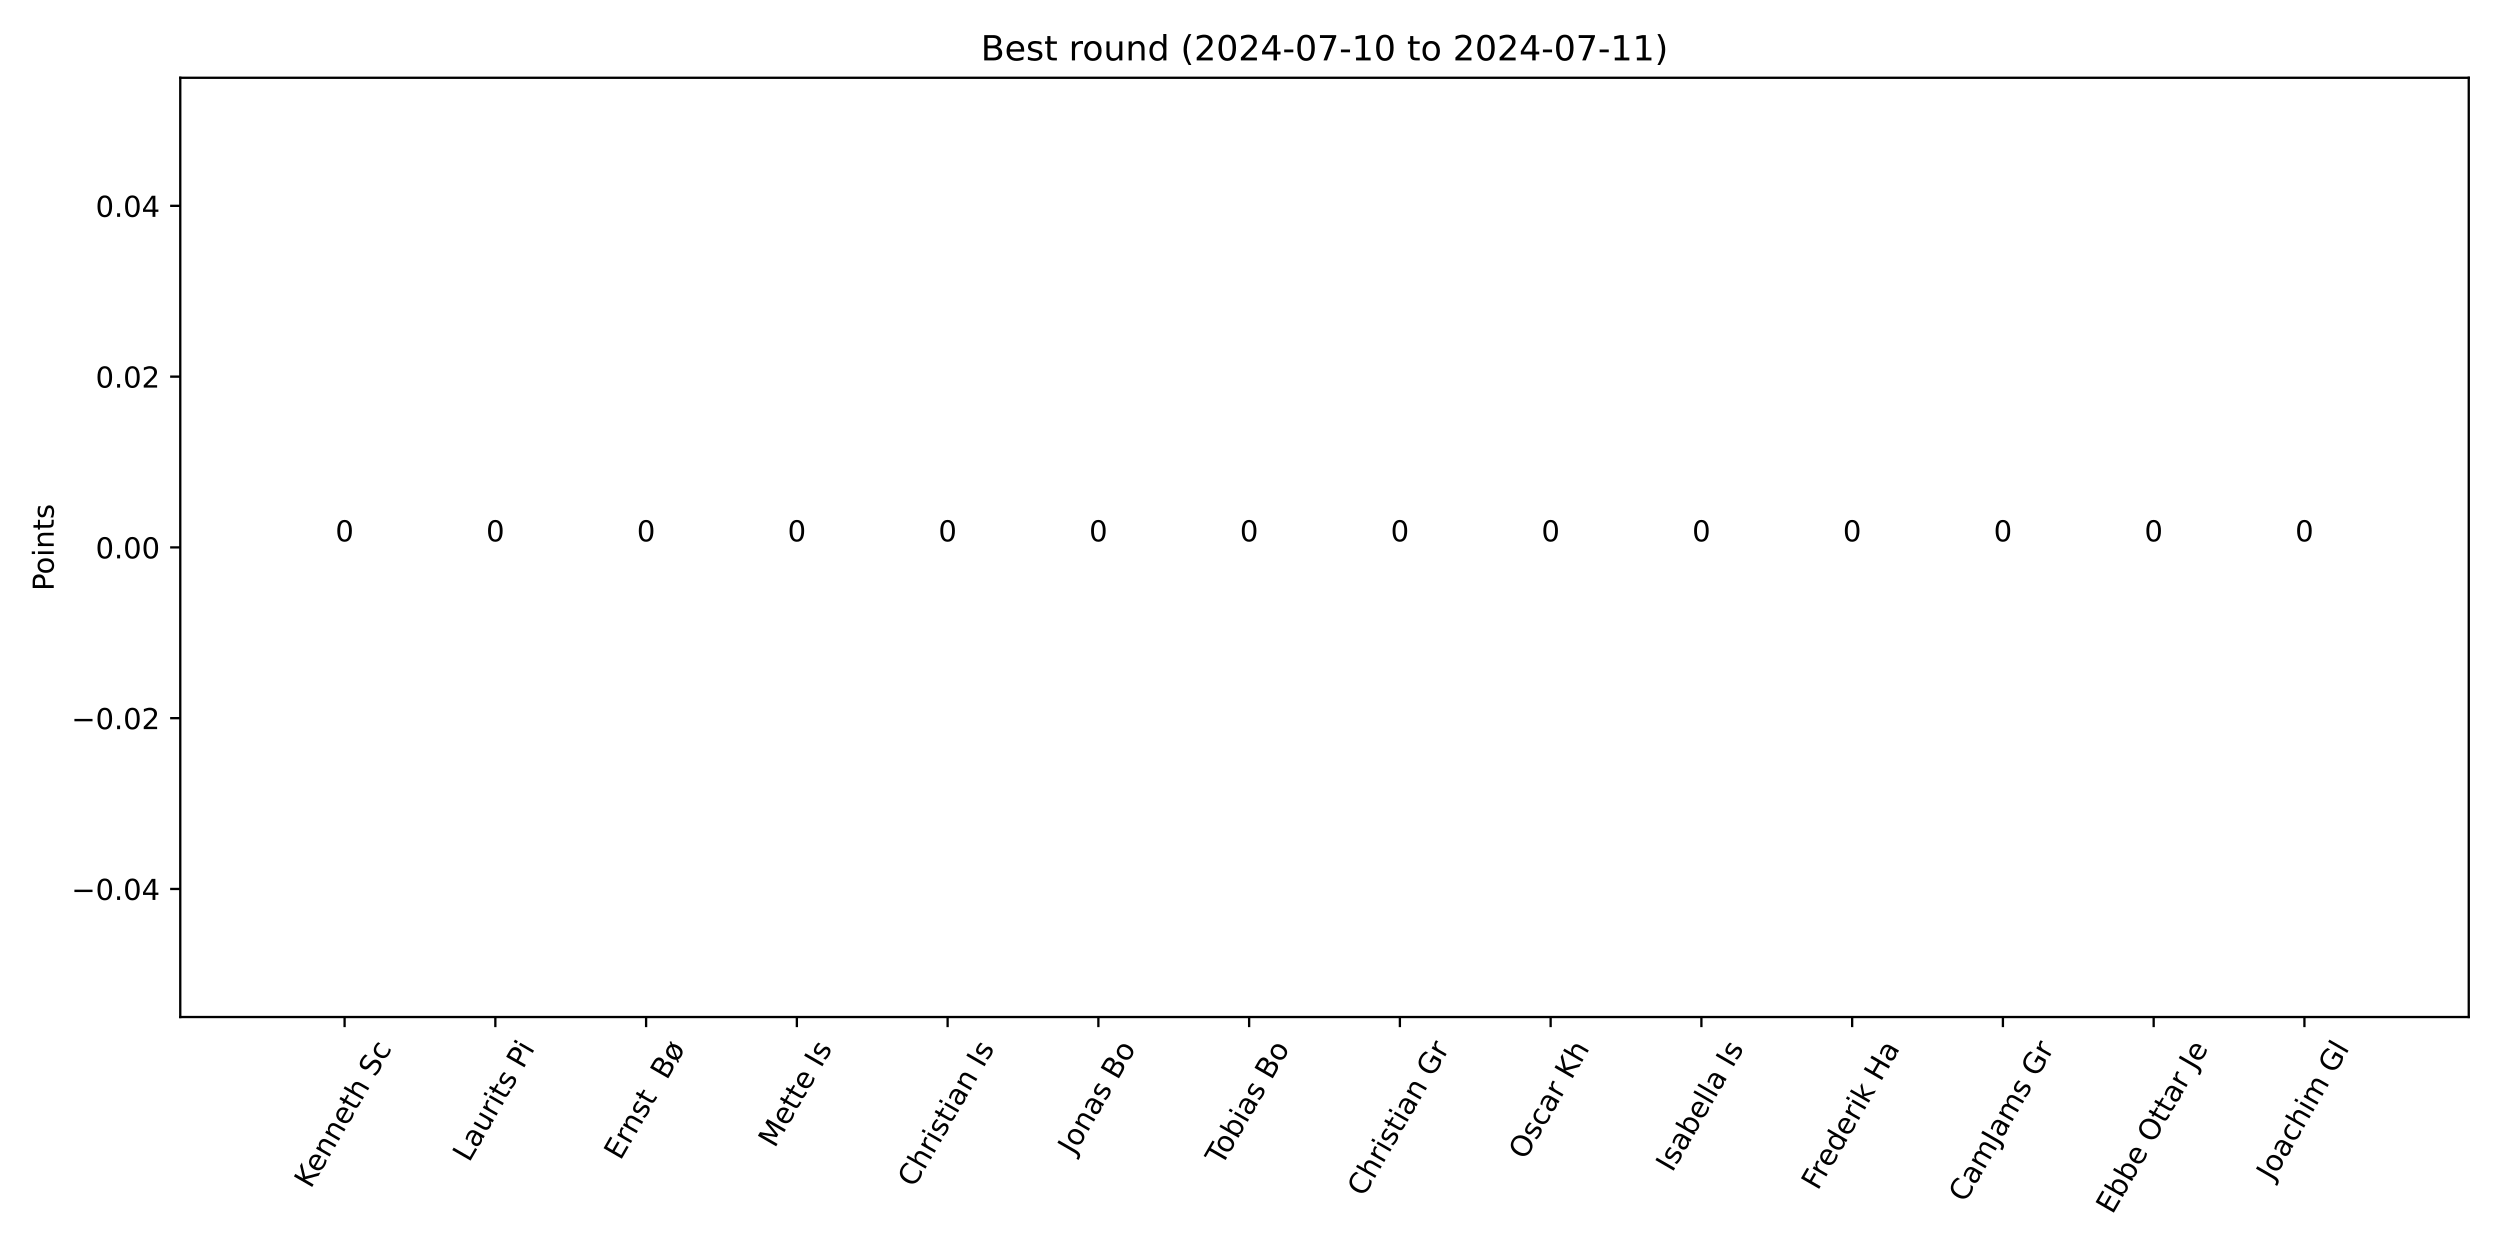
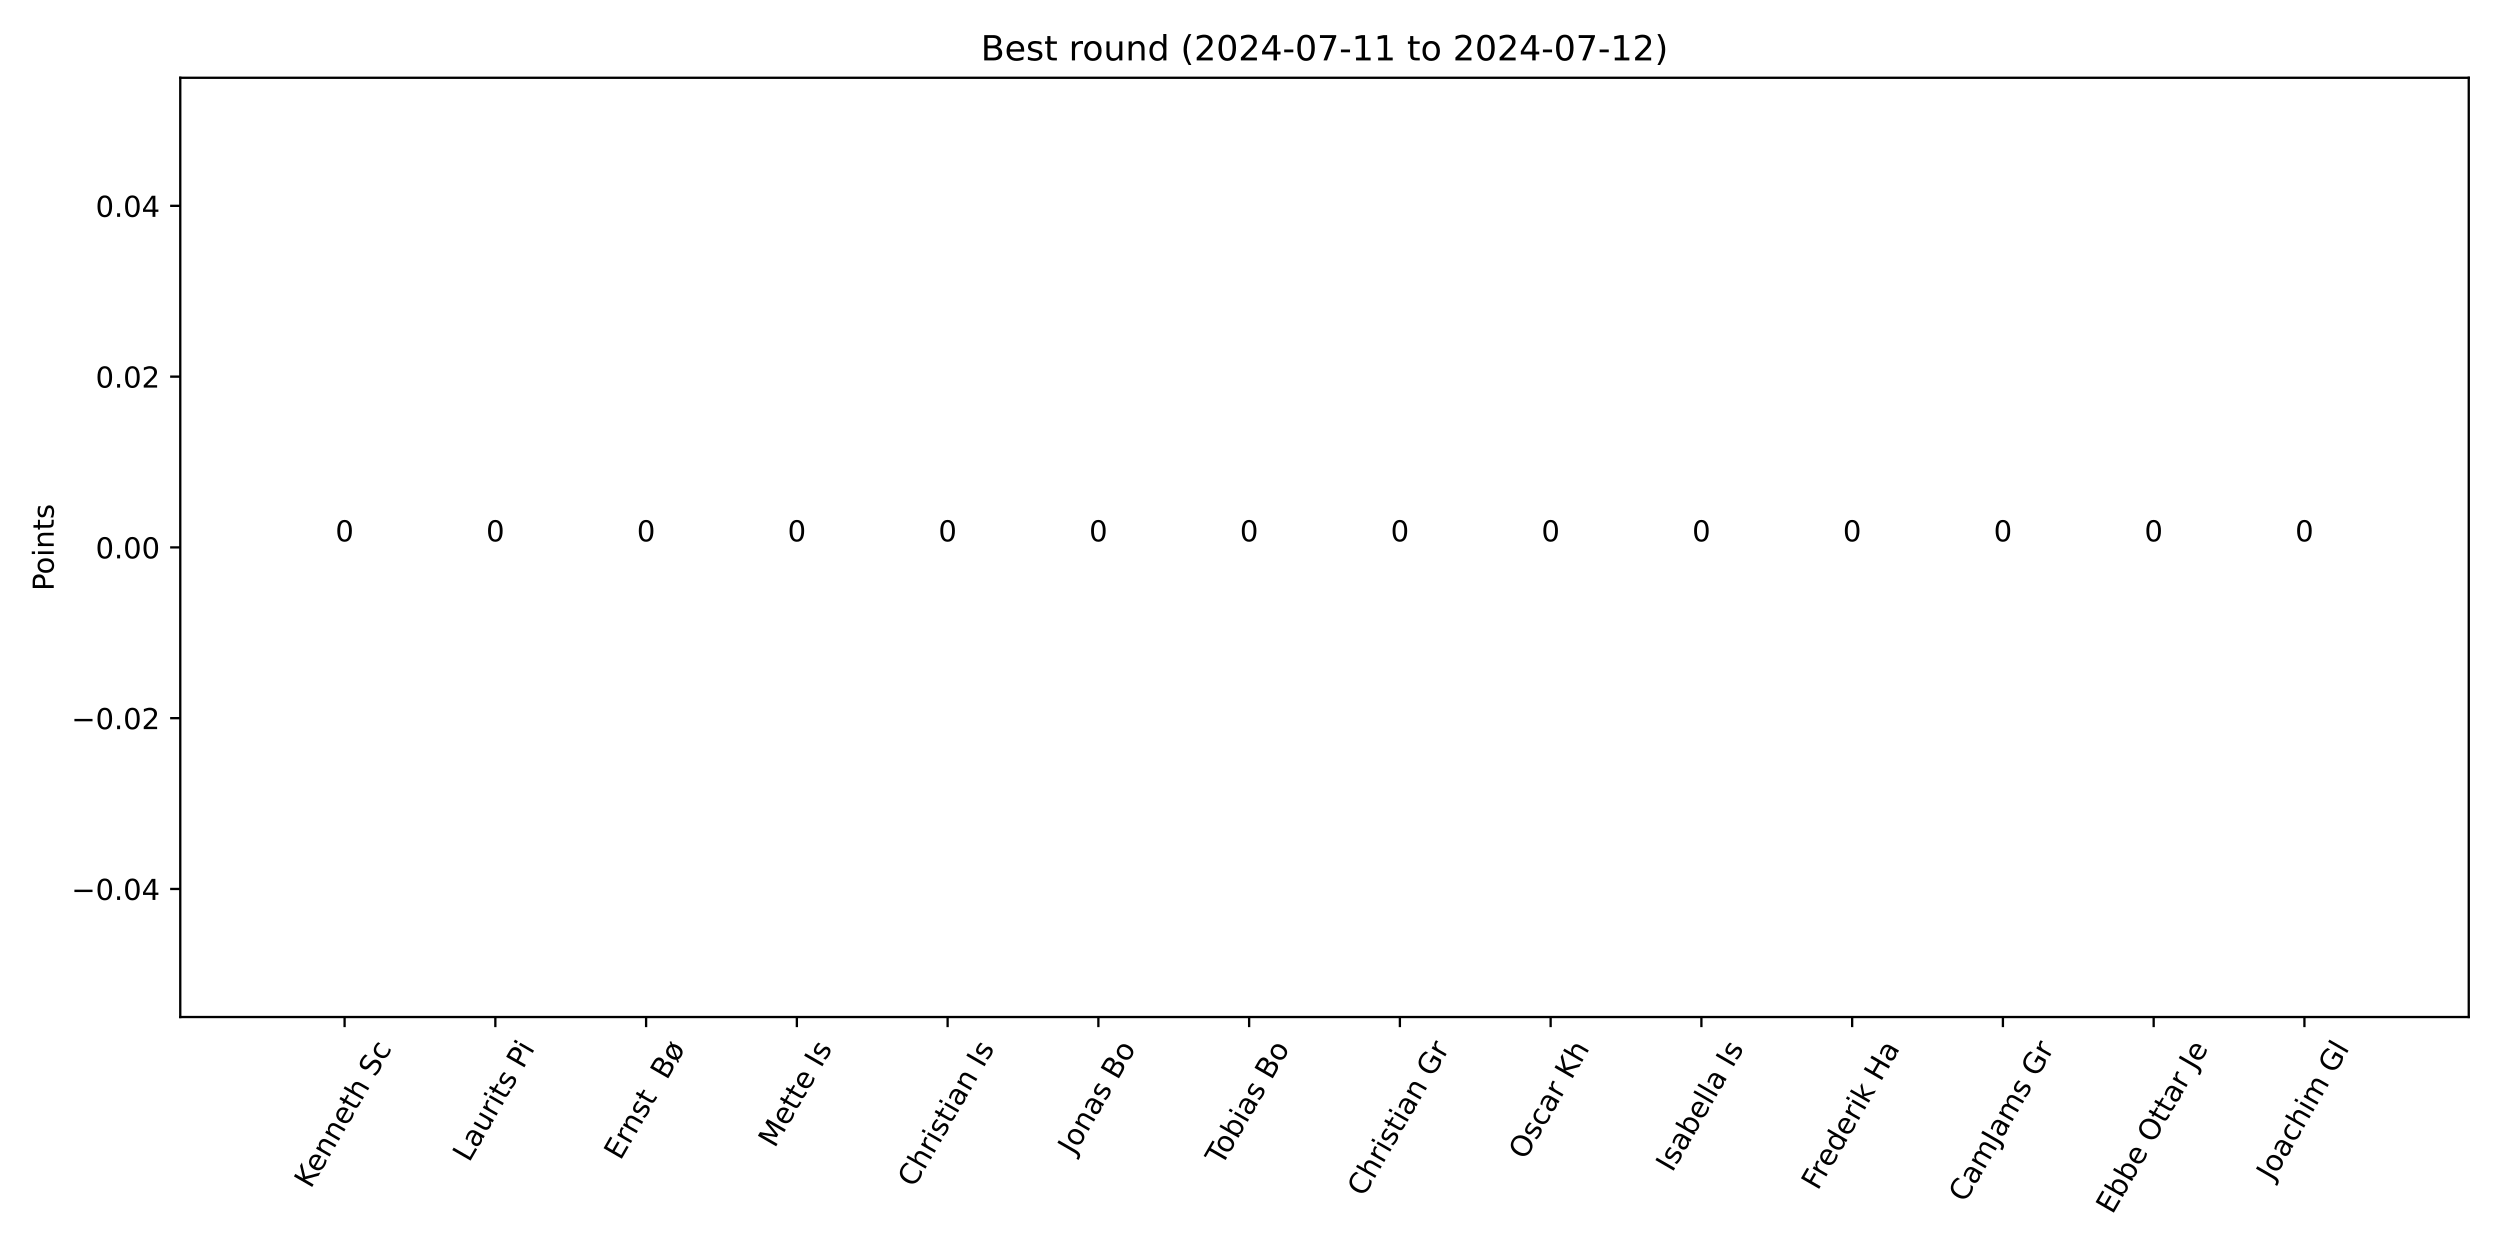
<svg xmlns="http://www.w3.org/2000/svg" xmlns:xlink="http://www.w3.org/1999/xlink" width="864pt" height="432pt" viewBox="0 0 864 432" version="1.1">
  <defs>
    <style type="text/css">*{stroke-linejoin: round; stroke-linecap: butt}</style>
  </defs>
  <g id="figure_1">
    <g id="patch_1">
      <path d="M 0 432  L 864 432  L 864 0  L 0 0  z " style="fill: #ffffff" />
    </g>
    <g id="axes_1">
      <g id="patch_2">
        <path d="M 62.3 351.483  L 853.2 351.483  L 853.2 26.88  L 62.3 26.88  z " style="fill: #ffffff" />
      </g>
      <g id="patch_3">
-         <path d="M 98.25 189.181  L 139.931 189.181  L 139.931 189.181  L 98.25 189.181  z " clip-path="url(#p79f8892b77)" style="fill: #1e90ff" />
+         <path d="M 98.25 189.181  L 139.931 189.181  L 139.931 189.181  L 98.25 189.181  z " clip-path="url(#pb33a5fb66a)" style="fill: #1e90ff" />
      </g>
      <g id="patch_4">
-         <path d="M 150.351 189.181  L 192.033 189.181  L 192.033 189.181  L 150.351 189.181  z " clip-path="url(#p79f8892b77)" style="fill: #1e90ff" />
+         <path d="M 150.351 189.181  L 192.033 189.181  L 192.033 189.181  L 150.351 189.181  z " clip-path="url(#pb33a5fb66a)" style="fill: #1e90ff" />
      </g>
      <g id="patch_5">
-         <path d="M 202.453 189.181  L 244.134 189.181  L 244.134 189.181  L 202.453 189.181  z " clip-path="url(#p79f8892b77)" style="fill: #1e90ff" />
+         <path d="M 202.453 189.181  L 244.134 189.181  L 244.134 189.181  L 202.453 189.181  z " clip-path="url(#pb33a5fb66a)" style="fill: #1e90ff" />
      </g>
      <g id="patch_6">
-         <path d="M 254.554 189.181  L 296.236 189.181  L 296.236 189.181  L 254.554 189.181  z " clip-path="url(#p79f8892b77)" style="fill: #1e90ff" />
+         <path d="M 254.554 189.181  L 296.236 189.181  L 296.236 189.181  L 254.554 189.181  z " clip-path="url(#pb33a5fb66a)" style="fill: #1e90ff" />
      </g>
      <g id="patch_7">
-         <path d="M 306.656 189.181  L 348.337 189.181  L 348.337 189.181  L 306.656 189.181  z " clip-path="url(#p79f8892b77)" style="fill: #1e90ff" />
+         <path d="M 306.656 189.181  L 348.337 189.181  L 348.337 189.181  L 306.656 189.181  z " clip-path="url(#pb33a5fb66a)" style="fill: #1e90ff" />
      </g>
      <g id="patch_8">
-         <path d="M 358.757 189.181  L 400.438 189.181  L 400.438 189.181  L 358.757 189.181  z " clip-path="url(#p79f8892b77)" style="fill: #1e90ff" />
+         <path d="M 358.757 189.181  L 400.438 189.181  L 400.438 189.181  L 358.757 189.181  z " clip-path="url(#pb33a5fb66a)" style="fill: #1e90ff" />
      </g>
      <g id="patch_9">
-         <path d="M 410.859 189.181  L 452.54 189.181  L 452.54 189.181  L 410.859 189.181  z " clip-path="url(#p79f8892b77)" style="fill: #1e90ff" />
+         <path d="M 410.859 189.181  L 452.54 189.181  L 452.54 189.181  L 410.859 189.181  z " clip-path="url(#pb33a5fb66a)" style="fill: #1e90ff" />
      </g>
      <g id="patch_10">
-         <path d="M 462.96 189.181  L 504.641 189.181  L 504.641 189.181  L 462.96 189.181  z " clip-path="url(#p79f8892b77)" style="fill: #1e90ff" />
+         <path d="M 462.96 189.181  L 504.641 189.181  L 504.641 189.181  L 462.96 189.181  z " clip-path="url(#pb33a5fb66a)" style="fill: #1e90ff" />
      </g>
      <g id="patch_11">
-         <path d="M 515.062 189.181  L 556.743 189.181  L 556.743 189.181  L 515.062 189.181  z " clip-path="url(#p79f8892b77)" style="fill: #1e90ff" />
+         <path d="M 515.062 189.181  L 556.743 189.181  L 556.743 189.181  L 515.062 189.181  z " clip-path="url(#pb33a5fb66a)" style="fill: #1e90ff" />
      </g>
      <g id="patch_12">
-         <path d="M 567.163 189.181  L 608.844 189.181  L 608.844 189.181  L 567.163 189.181  z " clip-path="url(#p79f8892b77)" style="fill: #1e90ff" />
+         <path d="M 567.163 189.181  L 608.844 189.181  L 608.844 189.181  L 567.163 189.181  z " clip-path="url(#pb33a5fb66a)" style="fill: #1e90ff" />
      </g>
      <g id="patch_13">
-         <path d="M 619.264 189.181  L 660.946 189.181  L 660.946 189.181  L 619.264 189.181  z " clip-path="url(#p79f8892b77)" style="fill: #1e90ff" />
+         <path d="M 619.264 189.181  L 660.946 189.181  L 660.946 189.181  L 619.264 189.181  z " clip-path="url(#pb33a5fb66a)" style="fill: #1e90ff" />
      </g>
      <g id="patch_14">
-         <path d="M 671.366 189.181  L 713.047 189.181  L 713.047 189.181  L 671.366 189.181  z " clip-path="url(#p79f8892b77)" style="fill: #1e90ff" />
+         <path d="M 671.366 189.181  L 713.047 189.181  L 713.047 189.181  L 671.366 189.181  z " clip-path="url(#pb33a5fb66a)" style="fill: #1e90ff" />
      </g>
      <g id="patch_15">
-         <path d="M 723.467 189.181  L 765.149 189.181  L 765.149 189.181  L 723.467 189.181  z " clip-path="url(#p79f8892b77)" style="fill: #1e90ff" />
+         <path d="M 723.467 189.181  L 765.149 189.181  L 765.149 189.181  L 723.467 189.181  z " clip-path="url(#pb33a5fb66a)" style="fill: #1e90ff" />
      </g>
      <g id="patch_16">
-         <path d="M 775.569 189.181  L 817.25 189.181  L 817.25 189.181  L 775.569 189.181  z " clip-path="url(#p79f8892b77)" style="fill: #1e90ff" />
+         <path d="M 775.569 189.181  L 817.25 189.181  L 817.25 189.181  L 775.569 189.181  z " clip-path="url(#pb33a5fb66a)" style="fill: #1e90ff" />
      </g>
      <g id="matplotlib.axis_1">
        <g id="xtick_1">
          <g id="line2d_1">
            <defs>
-               <path id="m81b6beb9e4" d="M 0 0  L 0 3.5  " style="stroke: #000000; stroke-width: 0.8" />
+               <path id="mbbdc1f4f7f" d="M 0 0  L 0 3.5  " style="stroke: #000000; stroke-width: 0.8" />
            </defs>
            <g>
-               <use xlink:href="#m81b6beb9e4" x="119.091" y="351.483" style="stroke: #000000; stroke-width: 0.8" />
+               <use xlink:href="#mbbdc1f4f7f" x="119.091" y="351.483" style="stroke: #000000; stroke-width: 0.8" />
            </g>
          </g>
          <g id="text_1">
            <g transform="translate(107.3998 411.0581) rotate(-60) scale(0.1 -0.1)">
              <defs>
                <path id="DejaVuSans-4b" d="M 628 4666  L 1259 4666  L 1259 2694  L 3353 4666  L 4166 4666  L 1850 2491  L 4331 0  L 3500 0  L 1259 2247  L 1259 0  L 628 0  L 628 4666  z " transform="scale(0.015625)" />
                <path id="DejaVuSans-65" d="M 3597 1894  L 3597 1613  L 953 1613  Q 991 1019 1311 708  Q 1631 397 2203 397  Q 2534 397 2845 478  Q 3156 559 3463 722  L 3463 178  Q 3153 47 2828 -22  Q 2503 -91 2169 -91  Q 1331 -91 842 396  Q 353 884 353 1716  Q 353 2575 817 3079  Q 1281 3584 2069 3584  Q 2775 3584 3186 3129  Q 3597 2675 3597 1894  z M 3022 2063  Q 3016 2534 2758 2815  Q 2500 3097 2075 3097  Q 1594 3097 1305 2825  Q 1016 2553 972 2059  L 3022 2063  z " transform="scale(0.015625)" />
                <path id="DejaVuSans-6e" d="M 3513 2113  L 3513 0  L 2938 0  L 2938 2094  Q 2938 2591 2744 2837  Q 2550 3084 2163 3084  Q 1697 3084 1428 2787  Q 1159 2491 1159 1978  L 1159 0  L 581 0  L 581 3500  L 1159 3500  L 1159 2956  Q 1366 3272 1645 3428  Q 1925 3584 2291 3584  Q 2894 3584 3203 3211  Q 3513 2838 3513 2113  z " transform="scale(0.015625)" />
                <path id="DejaVuSans-74" d="M 1172 4494  L 1172 3500  L 2356 3500  L 2356 3053  L 1172 3053  L 1172 1153  Q 1172 725 1289 603  Q 1406 481 1766 481  L 2356 481  L 2356 0  L 1766 0  Q 1100 0 847 248  Q 594 497 594 1153  L 594 3053  L 172 3053  L 172 3500  L 594 3500  L 594 4494  L 1172 4494  z " transform="scale(0.015625)" />
                <path id="DejaVuSans-68" d="M 3513 2113  L 3513 0  L 2938 0  L 2938 2094  Q 2938 2591 2744 2837  Q 2550 3084 2163 3084  Q 1697 3084 1428 2787  Q 1159 2491 1159 1978  L 1159 0  L 581 0  L 581 4863  L 1159 4863  L 1159 2956  Q 1366 3272 1645 3428  Q 1925 3584 2291 3584  Q 2894 3584 3203 3211  Q 3513 2838 3513 2113  z " transform="scale(0.015625)" />
                <path id="DejaVuSans-20" transform="scale(0.015625)" />
                <path id="DejaVuSans-53" d="M 3425 4513  L 3425 3897  Q 3066 4069 2747 4153  Q 2428 4238 2131 4238  Q 1616 4238 1336 4038  Q 1056 3838 1056 3469  Q 1056 3159 1242 3001  Q 1428 2844 1947 2747  L 2328 2669  Q 3034 2534 3370 2195  Q 3706 1856 3706 1288  Q 3706 609 3251 259  Q 2797 -91 1919 -91  Q 1588 -91 1214 -16  Q 841 59 441 206  L 441 856  Q 825 641 1194 531  Q 1563 422 1919 422  Q 2459 422 2753 634  Q 3047 847 3047 1241  Q 3047 1584 2836 1778  Q 2625 1972 2144 2069  L 1759 2144  Q 1053 2284 737 2584  Q 422 2884 422 3419  Q 422 4038 858 4394  Q 1294 4750 2059 4750  Q 2388 4750 2728 4690  Q 3069 4631 3425 4513  z " transform="scale(0.015625)" />
                <path id="DejaVuSans-63" d="M 3122 3366  L 3122 2828  Q 2878 2963 2633 3030  Q 2388 3097 2138 3097  Q 1578 3097 1268 2742  Q 959 2388 959 1747  Q 959 1106 1268 751  Q 1578 397 2138 397  Q 2388 397 2633 464  Q 2878 531 3122 666  L 3122 134  Q 2881 22 2623 -34  Q 2366 -91 2075 -91  Q 1284 -91 818 406  Q 353 903 353 1747  Q 353 2603 823 3093  Q 1294 3584 2113 3584  Q 2378 3584 2631 3529  Q 2884 3475 3122 3366  z " transform="scale(0.015625)" />
              </defs>
              <use xlink:href="#DejaVuSans-4b" />
              <use xlink:href="#DejaVuSans-65" x="60.576" />
              <use xlink:href="#DejaVuSans-6e" x="122.1" />
              <use xlink:href="#DejaVuSans-6e" x="185.479" />
              <use xlink:href="#DejaVuSans-65" x="248.857" />
              <use xlink:href="#DejaVuSans-74" x="310.381" />
              <use xlink:href="#DejaVuSans-68" x="349.59" />
              <use xlink:href="#DejaVuSans-20" x="412.969" />
              <use xlink:href="#DejaVuSans-53" x="444.756" />
              <use xlink:href="#DejaVuSans-63" x="508.232" />
            </g>
          </g>
        </g>
        <g id="xtick_2">
          <g id="line2d_2">
            <g>
-               <use xlink:href="#m81b6beb9e4" x="171.192" y="351.483" style="stroke: #000000; stroke-width: 0.8" />
+               <use xlink:href="#mbbdc1f4f7f" x="171.192" y="351.483" style="stroke: #000000; stroke-width: 0.8" />
            </g>
          </g>
          <g id="text_2">
            <g transform="translate(162.1274 401.9608) rotate(-60) scale(0.1 -0.1)">
              <defs>
                <path id="DejaVuSans-4c" d="M 628 4666  L 1259 4666  L 1259 531  L 3531 531  L 3531 0  L 628 0  L 628 4666  z " transform="scale(0.015625)" />
                <path id="DejaVuSans-61" d="M 2194 1759  Q 1497 1759 1228 1600  Q 959 1441 959 1056  Q 959 750 1161 570  Q 1363 391 1709 391  Q 2188 391 2477 730  Q 2766 1069 2766 1631  L 2766 1759  L 2194 1759  z M 3341 1997  L 3341 0  L 2766 0  L 2766 531  Q 2569 213 2275 61  Q 1981 -91 1556 -91  Q 1019 -91 701 211  Q 384 513 384 1019  Q 384 1609 779 1909  Q 1175 2209 1959 2209  L 2766 2209  L 2766 2266  Q 2766 2663 2505 2880  Q 2244 3097 1772 3097  Q 1472 3097 1187 3025  Q 903 2953 641 2809  L 641 3341  Q 956 3463 1253 3523  Q 1550 3584 1831 3584  Q 2591 3584 2966 3190  Q 3341 2797 3341 1997  z " transform="scale(0.015625)" />
                <path id="DejaVuSans-75" d="M 544 1381  L 544 3500  L 1119 3500  L 1119 1403  Q 1119 906 1312 657  Q 1506 409 1894 409  Q 2359 409 2629 706  Q 2900 1003 2900 1516  L 2900 3500  L 3475 3500  L 3475 0  L 2900 0  L 2900 538  Q 2691 219 2414 64  Q 2138 -91 1772 -91  Q 1169 -91 856 284  Q 544 659 544 1381  z M 1991 3584  L 1991 3584  z " transform="scale(0.015625)" />
                <path id="DejaVuSans-72" d="M 2631 2963  Q 2534 3019 2420 3045  Q 2306 3072 2169 3072  Q 1681 3072 1420 2755  Q 1159 2438 1159 1844  L 1159 0  L 581 0  L 581 3500  L 1159 3500  L 1159 2956  Q 1341 3275 1631 3429  Q 1922 3584 2338 3584  Q 2397 3584 2469 3576  Q 2541 3569 2628 3553  L 2631 2963  z " transform="scale(0.015625)" />
                <path id="DejaVuSans-69" d="M 603 3500  L 1178 3500  L 1178 0  L 603 0  L 603 3500  z M 603 4863  L 1178 4863  L 1178 4134  L 603 4134  L 603 4863  z " transform="scale(0.015625)" />
                <path id="DejaVuSans-73" d="M 2834 3397  L 2834 2853  Q 2591 2978 2328 3040  Q 2066 3103 1784 3103  Q 1356 3103 1142 2972  Q 928 2841 928 2578  Q 928 2378 1081 2264  Q 1234 2150 1697 2047  L 1894 2003  Q 2506 1872 2764 1633  Q 3022 1394 3022 966  Q 3022 478 2636 193  Q 2250 -91 1575 -91  Q 1294 -91 989 -36  Q 684 19 347 128  L 347 722  Q 666 556 975 473  Q 1284 391 1588 391  Q 1994 391 2212 530  Q 2431 669 2431 922  Q 2431 1156 2273 1281  Q 2116 1406 1581 1522  L 1381 1569  Q 847 1681 609 1914  Q 372 2147 372 2553  Q 372 3047 722 3315  Q 1072 3584 1716 3584  Q 2034 3584 2315 3537  Q 2597 3491 2834 3397  z " transform="scale(0.015625)" />
                <path id="DejaVuSans-50" d="M 1259 4147  L 1259 2394  L 2053 2394  Q 2494 2394 2734 2622  Q 2975 2850 2975 3272  Q 2975 3691 2734 3919  Q 2494 4147 2053 4147  L 1259 4147  z M 628 4666  L 2053 4666  Q 2838 4666 3239 4311  Q 3641 3956 3641 3272  Q 3641 2581 3239 2228  Q 2838 1875 2053 1875  L 1259 1875  L 1259 0  L 628 0  L 628 4666  z " transform="scale(0.015625)" />
              </defs>
              <use xlink:href="#DejaVuSans-4c" />
              <use xlink:href="#DejaVuSans-61" x="55.713" />
              <use xlink:href="#DejaVuSans-75" x="116.992" />
              <use xlink:href="#DejaVuSans-72" x="180.371" />
              <use xlink:href="#DejaVuSans-69" x="221.484" />
              <use xlink:href="#DejaVuSans-74" x="249.268" />
              <use xlink:href="#DejaVuSans-73" x="288.477" />
              <use xlink:href="#DejaVuSans-20" x="340.576" />
              <use xlink:href="#DejaVuSans-50" x="372.363" />
              <use xlink:href="#DejaVuSans-69" x="430.416" />
            </g>
          </g>
        </g>
        <g id="xtick_3">
          <g id="line2d_3">
            <g>
-               <use xlink:href="#m81b6beb9e4" x="223.293" y="351.483" style="stroke: #000000; stroke-width: 0.8" />
+               <use xlink:href="#mbbdc1f4f7f" x="223.293" y="351.483" style="stroke: #000000; stroke-width: 0.8" />
            </g>
          </g>
          <g id="text_3">
            <g transform="translate(214.4187 401.3031) rotate(-60) scale(0.1 -0.1)">
              <defs>
                <path id="DejaVuSans-45" d="M 628 4666  L 3578 4666  L 3578 4134  L 1259 4134  L 1259 2753  L 3481 2753  L 3481 2222  L 1259 2222  L 1259 531  L 3634 531  L 3634 0  L 628 0  L 628 4666  z " transform="scale(0.015625)" />
                <path id="DejaVuSans-42" d="M 1259 2228  L 1259 519  L 2272 519  Q 2781 519 3026 730  Q 3272 941 3272 1375  Q 3272 1813 3026 2020  Q 2781 2228 2272 2228  L 1259 2228  z M 1259 4147  L 1259 2741  L 2194 2741  Q 2656 2741 2882 2914  Q 3109 3088 3109 3444  Q 3109 3797 2882 3972  Q 2656 4147 2194 4147  L 1259 4147  z M 628 4666  L 2241 4666  Q 2963 4666 3353 4366  Q 3744 4066 3744 3513  Q 3744 3084 3544 2831  Q 3344 2578 2956 2516  Q 3422 2416 3680 2098  Q 3938 1781 3938 1306  Q 3938 681 3513 340  Q 3088 0 2303 0  L 628 0  L 628 4666  z " transform="scale(0.015625)" />
                <path id="DejaVuSans-f8" d="M 2828 2503  L 1306 653  Q 1434 522 1595 459  Q 1756 397 1959 397  Q 2419 397 2687 759  Q 2956 1122 2956 1747  Q 2956 1994 2925 2176  Q 2894 2359 2828 2503  z M 2606 2841  Q 2475 2969 2314 3033  Q 2153 3097 1959 3097  Q 1488 3097 1223 2730  Q 959 2363 959 1703  Q 959 1478 989 1306  Q 1019 1134 1081 991  L 2606 2841  z M 691 519  Q 522 759 437 1067  Q 353 1375 353 1747  Q 353 2609 779 3096  Q 1206 3584 1959 3584  Q 2250 3584 2498 3504  Q 2747 3425 2956 3263  L 3391 3788  L 3688 3541  L 3231 2981  Q 3397 2741 3481 2431  Q 3566 2122 3566 1747  Q 3566 888 3137 398  Q 2709 -91 1959 -91  Q 1659 -91 1407 -9  Q 1156 72 959 231  L 525 -294  L 225 -50  L 691 519  z " transform="scale(0.015625)" />
              </defs>
              <use xlink:href="#DejaVuSans-45" />
              <use xlink:href="#DejaVuSans-72" x="63.184" />
              <use xlink:href="#DejaVuSans-6e" x="102.547" />
              <use xlink:href="#DejaVuSans-73" x="165.926" />
              <use xlink:href="#DejaVuSans-74" x="218.025" />
              <use xlink:href="#DejaVuSans-20" x="257.234" />
              <use xlink:href="#DejaVuSans-20" x="289.021" />
              <use xlink:href="#DejaVuSans-42" x="320.809" />
              <use xlink:href="#DejaVuSans-f8" x="389.412" />
            </g>
          </g>
        </g>
        <g id="xtick_4">
          <g id="line2d_4">
            <g>
-               <use xlink:href="#m81b6beb9e4" x="275.395" y="351.483" style="stroke: #000000; stroke-width: 0.8" />
+               <use xlink:href="#mbbdc1f4f7f" x="275.395" y="351.483" style="stroke: #000000; stroke-width: 0.8" />
            </g>
          </g>
          <g id="text_4">
            <g transform="translate(267.7565 397.0204) rotate(-60) scale(0.1 -0.1)">
              <defs>
                <path id="DejaVuSans-4d" d="M 628 4666  L 1569 4666  L 2759 1491  L 3956 4666  L 4897 4666  L 4897 0  L 4281 0  L 4281 4097  L 3078 897  L 2444 897  L 1241 4097  L 1241 0  L 628 0  L 628 4666  z " transform="scale(0.015625)" />
                <path id="DejaVuSans-49" d="M 628 4666  L 1259 4666  L 1259 0  L 628 0  L 628 4666  z " transform="scale(0.015625)" />
              </defs>
              <use xlink:href="#DejaVuSans-4d" />
              <use xlink:href="#DejaVuSans-65" x="86.279" />
              <use xlink:href="#DejaVuSans-74" x="147.803" />
              <use xlink:href="#DejaVuSans-74" x="187.012" />
              <use xlink:href="#DejaVuSans-65" x="226.221" />
              <use xlink:href="#DejaVuSans-20" x="287.744" />
              <use xlink:href="#DejaVuSans-49" x="319.531" />
              <use xlink:href="#DejaVuSans-73" x="349.023" />
            </g>
          </g>
        </g>
        <g id="xtick_5">
          <g id="line2d_5">
            <g>
-               <use xlink:href="#m81b6beb9e4" x="327.496" y="351.483" style="stroke: #000000; stroke-width: 0.8" />
+               <use xlink:href="#mbbdc1f4f7f" x="327.496" y="351.483" style="stroke: #000000; stroke-width: 0.8" />
            </g>
          </g>
          <g id="text_5">
            <g transform="translate(315.906 410.7103) rotate(-60) scale(0.1 -0.1)">
              <defs>
                <path id="DejaVuSans-43" d="M 4122 4306  L 4122 3641  Q 3803 3938 3442 4084  Q 3081 4231 2675 4231  Q 1875 4231 1450 3742  Q 1025 3253 1025 2328  Q 1025 1406 1450 917  Q 1875 428 2675 428  Q 3081 428 3442 575  Q 3803 722 4122 1019  L 4122 359  Q 3791 134 3420 21  Q 3050 -91 2638 -91  Q 1578 -91 968 557  Q 359 1206 359 2328  Q 359 3453 968 4101  Q 1578 4750 2638 4750  Q 3056 4750 3426 4639  Q 3797 4528 4122 4306  z " transform="scale(0.015625)" />
              </defs>
              <use xlink:href="#DejaVuSans-43" />
              <use xlink:href="#DejaVuSans-68" x="69.824" />
              <use xlink:href="#DejaVuSans-72" x="133.203" />
              <use xlink:href="#DejaVuSans-69" x="174.316" />
              <use xlink:href="#DejaVuSans-73" x="202.1" />
              <use xlink:href="#DejaVuSans-74" x="254.199" />
              <use xlink:href="#DejaVuSans-69" x="293.408" />
              <use xlink:href="#DejaVuSans-61" x="321.191" />
              <use xlink:href="#DejaVuSans-6e" x="382.471" />
              <use xlink:href="#DejaVuSans-20" x="445.85" />
              <use xlink:href="#DejaVuSans-49" x="477.637" />
              <use xlink:href="#DejaVuSans-73" x="507.129" />
            </g>
          </g>
        </g>
        <g id="xtick_6">
          <g id="line2d_6">
            <g>
-               <use xlink:href="#m81b6beb9e4" x="379.598" y="351.483" style="stroke: #000000; stroke-width: 0.8" />
+               <use xlink:href="#mbbdc1f4f7f" x="379.598" y="351.483" style="stroke: #000000; stroke-width: 0.8" />
            </g>
          </g>
          <g id="text_6">
            <g transform="translate(371.2621 399.4358) rotate(-60) scale(0.1 -0.1)">
              <defs>
                <path id="DejaVuSans-4a" d="M 628 4666  L 1259 4666  L 1259 325  Q 1259 -519 939 -900  Q 619 -1281 -91 -1281  L -331 -1281  L -331 -750  L -134 -750  Q 284 -750 456 -515  Q 628 -281 628 325  L 628 4666  z " transform="scale(0.015625)" />
                <path id="DejaVuSans-6f" d="M 1959 3097  Q 1497 3097 1228 2736  Q 959 2375 959 1747  Q 959 1119 1226 758  Q 1494 397 1959 397  Q 2419 397 2687 759  Q 2956 1122 2956 1747  Q 2956 2369 2687 2733  Q 2419 3097 1959 3097  z M 1959 3584  Q 2709 3584 3137 3096  Q 3566 2609 3566 1747  Q 3566 888 3137 398  Q 2709 -91 1959 -91  Q 1206 -91 779 398  Q 353 888 353 1747  Q 353 2609 779 3096  Q 1206 3584 1959 3584  z " transform="scale(0.015625)" />
              </defs>
              <use xlink:href="#DejaVuSans-4a" />
              <use xlink:href="#DejaVuSans-6f" x="29.492" />
              <use xlink:href="#DejaVuSans-6e" x="90.674" />
              <use xlink:href="#DejaVuSans-61" x="154.053" />
              <use xlink:href="#DejaVuSans-73" x="215.332" />
              <use xlink:href="#DejaVuSans-20" x="267.432" />
              <use xlink:href="#DejaVuSans-42" x="299.219" />
              <use xlink:href="#DejaVuSans-6f" x="367.822" />
            </g>
          </g>
        </g>
        <g id="xtick_7">
          <g id="line2d_7">
            <g>
-               <use xlink:href="#m81b6beb9e4" x="431.699" y="351.483" style="stroke: #000000; stroke-width: 0.8" />
+               <use xlink:href="#mbbdc1f4f7f" x="431.699" y="351.483" style="stroke: #000000; stroke-width: 0.8" />
            </g>
          </g>
          <g id="text_7">
            <g transform="translate(422.3019 403.1137) rotate(-60) scale(0.1 -0.1)">
              <defs>
                <path id="DejaVuSans-54" d="M -19 4666  L 3928 4666  L 3928 4134  L 2272 4134  L 2272 0  L 1638 0  L 1638 4134  L -19 4134  L -19 4666  z " transform="scale(0.015625)" />
                <path id="DejaVuSans-62" d="M 3116 1747  Q 3116 2381 2855 2742  Q 2594 3103 2138 3103  Q 1681 3103 1420 2742  Q 1159 2381 1159 1747  Q 1159 1113 1420 752  Q 1681 391 2138 391  Q 2594 391 2855 752  Q 3116 1113 3116 1747  z M 1159 2969  Q 1341 3281 1617 3432  Q 1894 3584 2278 3584  Q 2916 3584 3314 3078  Q 3713 2572 3713 1747  Q 3713 922 3314 415  Q 2916 -91 2278 -91  Q 1894 -91 1617 61  Q 1341 213 1159 525  L 1159 0  L 581 0  L 581 4863  L 1159 4863  L 1159 2969  z " transform="scale(0.015625)" />
              </defs>
              <use xlink:href="#DejaVuSans-54" />
              <use xlink:href="#DejaVuSans-6f" x="44.084" />
              <use xlink:href="#DejaVuSans-62" x="105.266" />
              <use xlink:href="#DejaVuSans-69" x="168.742" />
              <use xlink:href="#DejaVuSans-61" x="196.525" />
              <use xlink:href="#DejaVuSans-73" x="257.805" />
              <use xlink:href="#DejaVuSans-20" x="309.904" />
              <use xlink:href="#DejaVuSans-42" x="341.691" />
              <use xlink:href="#DejaVuSans-6f" x="410.295" />
            </g>
          </g>
        </g>
        <g id="xtick_8">
          <g id="line2d_8">
            <g>
-               <use xlink:href="#m81b6beb9e4" x="483.801" y="351.483" style="stroke: #000000; stroke-width: 0.8" />
+               <use xlink:href="#mbbdc1f4f7f" x="483.801" y="351.483" style="stroke: #000000; stroke-width: 0.8" />
            </g>
          </g>
          <g id="text_8">
            <g transform="translate(471.2853 413.9146) rotate(-60) scale(0.1 -0.1)">
              <defs>
                <path id="DejaVuSans-47" d="M 3809 666  L 3809 1919  L 2778 1919  L 2778 2438  L 4434 2438  L 4434 434  Q 4069 175 3628 42  Q 3188 -91 2688 -91  Q 1594 -91 976 548  Q 359 1188 359 2328  Q 359 3472 976 4111  Q 1594 4750 2688 4750  Q 3144 4750 3555 4637  Q 3966 4525 4313 4306  L 4313 3634  Q 3963 3931 3569 4081  Q 3175 4231 2741 4231  Q 1884 4231 1454 3753  Q 1025 3275 1025 2328  Q 1025 1384 1454 906  Q 1884 428 2741 428  Q 3075 428 3337 486  Q 3600 544 3809 666  z " transform="scale(0.015625)" />
              </defs>
              <use xlink:href="#DejaVuSans-43" />
              <use xlink:href="#DejaVuSans-68" x="69.824" />
              <use xlink:href="#DejaVuSans-72" x="133.203" />
              <use xlink:href="#DejaVuSans-69" x="174.316" />
              <use xlink:href="#DejaVuSans-73" x="202.1" />
              <use xlink:href="#DejaVuSans-74" x="254.199" />
              <use xlink:href="#DejaVuSans-69" x="293.408" />
              <use xlink:href="#DejaVuSans-61" x="321.191" />
              <use xlink:href="#DejaVuSans-6e" x="382.471" />
              <use xlink:href="#DejaVuSans-20" x="445.85" />
              <use xlink:href="#DejaVuSans-47" x="477.637" />
              <use xlink:href="#DejaVuSans-72" x="555.127" />
            </g>
          </g>
        </g>
        <g id="xtick_9">
          <g id="line2d_9">
            <g>
-               <use xlink:href="#m81b6beb9e4" x="535.902" y="351.483" style="stroke: #000000; stroke-width: 0.8" />
+               <use xlink:href="#mbbdc1f4f7f" x="535.902" y="351.483" style="stroke: #000000; stroke-width: 0.8" />
            </g>
          </g>
          <g id="text_9">
            <g transform="translate(527.0688 401.1597) rotate(-60) scale(0.1 -0.1)">
              <defs>
                <path id="DejaVuSans-4f" d="M 2522 4238  Q 1834 4238 1429 3725  Q 1025 3213 1025 2328  Q 1025 1447 1429 934  Q 1834 422 2522 422  Q 3209 422 3611 934  Q 4013 1447 4013 2328  Q 4013 3213 3611 3725  Q 3209 4238 2522 4238  z M 2522 4750  Q 3503 4750 4090 4092  Q 4678 3434 4678 2328  Q 4678 1225 4090 567  Q 3503 -91 2522 -91  Q 1538 -91 948 565  Q 359 1222 359 2328  Q 359 3434 948 4092  Q 1538 4750 2522 4750  z " transform="scale(0.015625)" />
              </defs>
              <use xlink:href="#DejaVuSans-4f" />
              <use xlink:href="#DejaVuSans-73" x="78.711" />
              <use xlink:href="#DejaVuSans-63" x="130.811" />
              <use xlink:href="#DejaVuSans-61" x="185.791" />
              <use xlink:href="#DejaVuSans-72" x="247.07" />
              <use xlink:href="#DejaVuSans-20" x="288.184" />
              <use xlink:href="#DejaVuSans-4b" x="319.971" />
              <use xlink:href="#DejaVuSans-68" x="385.547" />
            </g>
          </g>
        </g>
        <g id="xtick_10">
          <g id="line2d_10">
            <g>
-               <use xlink:href="#m81b6beb9e4" x="588.004" y="351.483" style="stroke: #000000; stroke-width: 0.8" />
+               <use xlink:href="#mbbdc1f4f7f" x="588.004" y="351.483" style="stroke: #000000; stroke-width: 0.8" />
            </g>
          </g>
          <g id="text_10">
            <g transform="translate(577.9406 405.4195) rotate(-60) scale(0.1 -0.1)">
              <defs>
                <path id="DejaVuSans-6c" d="M 603 4863  L 1178 4863  L 1178 0  L 603 0  L 603 4863  z " transform="scale(0.015625)" />
              </defs>
              <use xlink:href="#DejaVuSans-49" />
              <use xlink:href="#DejaVuSans-73" x="29.492" />
              <use xlink:href="#DejaVuSans-61" x="81.592" />
              <use xlink:href="#DejaVuSans-62" x="142.871" />
              <use xlink:href="#DejaVuSans-65" x="206.348" />
              <use xlink:href="#DejaVuSans-6c" x="267.871" />
              <use xlink:href="#DejaVuSans-6c" x="295.654" />
              <use xlink:href="#DejaVuSans-61" x="323.438" />
              <use xlink:href="#DejaVuSans-20" x="384.717" />
              <use xlink:href="#DejaVuSans-49" x="416.504" />
              <use xlink:href="#DejaVuSans-73" x="445.996" />
            </g>
          </g>
        </g>
        <g id="xtick_11">
          <g id="line2d_11">
            <g>
-               <use xlink:href="#m81b6beb9e4" x="640.105" y="351.483" style="stroke: #000000; stroke-width: 0.8" />
+               <use xlink:href="#mbbdc1f4f7f" x="640.105" y="351.483" style="stroke: #000000; stroke-width: 0.8" />
            </g>
          </g>
          <g id="text_11">
            <g transform="translate(628.2264 411.709) rotate(-60) scale(0.1 -0.1)">
              <defs>
                <path id="DejaVuSans-46" d="M 628 4666  L 3309 4666  L 3309 4134  L 1259 4134  L 1259 2759  L 3109 2759  L 3109 2228  L 1259 2228  L 1259 0  L 628 0  L 628 4666  z " transform="scale(0.015625)" />
                <path id="DejaVuSans-64" d="M 2906 2969  L 2906 4863  L 3481 4863  L 3481 0  L 2906 0  L 2906 525  Q 2725 213 2448 61  Q 2172 -91 1784 -91  Q 1150 -91 751 415  Q 353 922 353 1747  Q 353 2572 751 3078  Q 1150 3584 1784 3584  Q 2172 3584 2448 3432  Q 2725 3281 2906 2969  z M 947 1747  Q 947 1113 1208 752  Q 1469 391 1925 391  Q 2381 391 2643 752  Q 2906 1113 2906 1747  Q 2906 2381 2643 2742  Q 2381 3103 1925 3103  Q 1469 3103 1208 2742  Q 947 2381 947 1747  z " transform="scale(0.015625)" />
                <path id="DejaVuSans-6b" d="M 581 4863  L 1159 4863  L 1159 1991  L 2875 3500  L 3609 3500  L 1753 1863  L 3688 0  L 2938 0  L 1159 1709  L 1159 0  L 581 0  L 581 4863  z " transform="scale(0.015625)" />
                <path id="DejaVuSans-48" d="M 628 4666  L 1259 4666  L 1259 2753  L 3553 2753  L 3553 4666  L 4184 4666  L 4184 0  L 3553 0  L 3553 2222  L 1259 2222  L 1259 0  L 628 0  L 628 4666  z " transform="scale(0.015625)" />
              </defs>
              <use xlink:href="#DejaVuSans-46" />
              <use xlink:href="#DejaVuSans-72" x="50.27" />
              <use xlink:href="#DejaVuSans-65" x="89.133" />
              <use xlink:href="#DejaVuSans-64" x="150.656" />
              <use xlink:href="#DejaVuSans-65" x="214.133" />
              <use xlink:href="#DejaVuSans-72" x="275.656" />
              <use xlink:href="#DejaVuSans-69" x="316.77" />
              <use xlink:href="#DejaVuSans-6b" x="344.553" />
              <use xlink:href="#DejaVuSans-20" x="402.463" />
              <use xlink:href="#DejaVuSans-48" x="434.25" />
              <use xlink:href="#DejaVuSans-61" x="509.445" />
            </g>
          </g>
        </g>
        <g id="xtick_12">
          <g id="line2d_12">
            <g>
-               <use xlink:href="#m81b6beb9e4" x="692.207" y="351.483" style="stroke: #000000; stroke-width: 0.8" />
+               <use xlink:href="#mbbdc1f4f7f" x="692.207" y="351.483" style="stroke: #000000; stroke-width: 0.8" />
            </g>
          </g>
          <g id="text_12">
            <g transform="translate(679.1169 415.9038) rotate(-60) scale(0.1 -0.1)">
              <defs>
                <path id="DejaVuSans-6d" d="M 3328 2828  Q 3544 3216 3844 3400  Q 4144 3584 4550 3584  Q 5097 3584 5394 3201  Q 5691 2819 5691 2113  L 5691 0  L 5113 0  L 5113 2094  Q 5113 2597 4934 2840  Q 4756 3084 4391 3084  Q 3944 3084 3684 2787  Q 3425 2491 3425 1978  L 3425 0  L 2847 0  L 2847 2094  Q 2847 2600 2669 2842  Q 2491 3084 2119 3084  Q 1678 3084 1418 2786  Q 1159 2488 1159 1978  L 1159 0  L 581 0  L 581 3500  L 1159 3500  L 1159 2956  Q 1356 3278 1631 3431  Q 1906 3584 2284 3584  Q 2666 3584 2933 3390  Q 3200 3197 3328 2828  z " transform="scale(0.015625)" />
              </defs>
              <use xlink:href="#DejaVuSans-43" />
              <use xlink:href="#DejaVuSans-61" x="69.824" />
              <use xlink:href="#DejaVuSans-6d" x="131.104" />
              <use xlink:href="#DejaVuSans-4a" x="228.516" />
              <use xlink:href="#DejaVuSans-61" x="258.008" />
              <use xlink:href="#DejaVuSans-6d" x="319.287" />
              <use xlink:href="#DejaVuSans-73" x="416.699" />
              <use xlink:href="#DejaVuSans-20" x="468.799" />
              <use xlink:href="#DejaVuSans-47" x="500.586" />
              <use xlink:href="#DejaVuSans-72" x="578.076" />
            </g>
          </g>
        </g>
        <g id="xtick_13">
          <g id="line2d_13">
            <g>
-               <use xlink:href="#m81b6beb9e4" x="744.308" y="351.483" style="stroke: #000000; stroke-width: 0.8" />
+               <use xlink:href="#mbbdc1f4f7f" x="744.308" y="351.483" style="stroke: #000000; stroke-width: 0.8" />
            </g>
          </g>
          <g id="text_13">
            <g transform="translate(730.0527 419.9416) rotate(-60) scale(0.1 -0.1)">
              <use xlink:href="#DejaVuSans-45" />
              <use xlink:href="#DejaVuSans-62" x="63.184" />
              <use xlink:href="#DejaVuSans-62" x="126.66" />
              <use xlink:href="#DejaVuSans-65" x="190.137" />
              <use xlink:href="#DejaVuSans-20" x="251.66" />
              <use xlink:href="#DejaVuSans-4f" x="283.447" />
              <use xlink:href="#DejaVuSans-74" x="362.158" />
              <use xlink:href="#DejaVuSans-74" x="401.367" />
              <use xlink:href="#DejaVuSans-61" x="440.576" />
              <use xlink:href="#DejaVuSans-72" x="501.855" />
              <use xlink:href="#DejaVuSans-20" x="542.969" />
              <use xlink:href="#DejaVuSans-4a" x="574.756" />
              <use xlink:href="#DejaVuSans-65" x="604.248" />
            </g>
          </g>
        </g>
        <g id="xtick_14">
          <g id="line2d_14">
            <g>
-               <use xlink:href="#m81b6beb9e4" x="796.409" y="351.483" style="stroke: #000000; stroke-width: 0.8" />
+               <use xlink:href="#mbbdc1f4f7f" x="796.409" y="351.483" style="stroke: #000000; stroke-width: 0.8" />
            </g>
          </g>
          <g id="text_14">
            <g transform="translate(785.485 408.4032) rotate(-60) scale(0.1 -0.1)">
              <use xlink:href="#DejaVuSans-4a" />
              <use xlink:href="#DejaVuSans-6f" x="29.492" />
              <use xlink:href="#DejaVuSans-61" x="90.674" />
              <use xlink:href="#DejaVuSans-63" x="151.953" />
              <use xlink:href="#DejaVuSans-68" x="206.934" />
              <use xlink:href="#DejaVuSans-69" x="270.312" />
              <use xlink:href="#DejaVuSans-6d" x="298.096" />
              <use xlink:href="#DejaVuSans-20" x="395.508" />
              <use xlink:href="#DejaVuSans-47" x="427.295" />
              <use xlink:href="#DejaVuSans-6c" x="504.785" />
            </g>
          </g>
        </g>
      </g>
      <g id="matplotlib.axis_2">
        <g id="ytick_1">
          <g id="line2d_15">
            <defs>
-               <path id="mb9f09e3941" d="M 0 0  L -3.5 0  " style="stroke: #000000; stroke-width: 0.8" />
+               <path id="m91c4cec563" d="M 0 0  L -3.5 0  " style="stroke: #000000; stroke-width: 0.8" />
            </defs>
            <g>
-               <use xlink:href="#mb9f09e3941" x="62.3" y="307.219" style="stroke: #000000; stroke-width: 0.8" />
+               <use xlink:href="#m91c4cec563" x="62.3" y="307.219" style="stroke: #000000; stroke-width: 0.8" />
            </g>
          </g>
          <g id="text_15">
            <g transform="translate(24.65469 311.0179) scale(0.1 -0.1)">
              <defs>
                <path id="DejaVuSans-2212" d="M 678 2272  L 4684 2272  L 4684 1741  L 678 1741  L 678 2272  z " transform="scale(0.015625)" />
                <path id="DejaVuSans-30" d="M 2034 4250  Q 1547 4250 1301 3770  Q 1056 3291 1056 2328  Q 1056 1369 1301 889  Q 1547 409 2034 409  Q 2525 409 2770 889  Q 3016 1369 3016 2328  Q 3016 3291 2770 3770  Q 2525 4250 2034 4250  z M 2034 4750  Q 2819 4750 3233 4129  Q 3647 3509 3647 2328  Q 3647 1150 3233 529  Q 2819 -91 2034 -91  Q 1250 -91 836 529  Q 422 1150 422 2328  Q 422 3509 836 4129  Q 1250 4750 2034 4750  z " transform="scale(0.015625)" />
                <path id="DejaVuSans-2e" d="M 684 794  L 1344 794  L 1344 0  L 684 0  L 684 794  z " transform="scale(0.015625)" />
                <path id="DejaVuSans-34" d="M 2419 4116  L 825 1625  L 2419 1625  L 2419 4116  z M 2253 4666  L 3047 4666  L 3047 1625  L 3713 1625  L 3713 1100  L 3047 1100  L 3047 0  L 2419 0  L 2419 1100  L 313 1100  L 313 1709  L 2253 4666  z " transform="scale(0.015625)" />
              </defs>
              <use xlink:href="#DejaVuSans-2212" />
              <use xlink:href="#DejaVuSans-30" x="83.789" />
              <use xlink:href="#DejaVuSans-2e" x="147.412" />
              <use xlink:href="#DejaVuSans-30" x="179.199" />
              <use xlink:href="#DejaVuSans-34" x="242.822" />
            </g>
          </g>
        </g>
        <g id="ytick_2">
          <g id="line2d_16">
            <g>
-               <use xlink:href="#mb9f09e3941" x="62.3" y="248.2" style="stroke: #000000; stroke-width: 0.8" />
+               <use xlink:href="#m91c4cec563" x="62.3" y="248.2" style="stroke: #000000; stroke-width: 0.8" />
            </g>
          </g>
          <g id="text_16">
            <g transform="translate(24.65469 251.9992) scale(0.1 -0.1)">
              <defs>
                <path id="DejaVuSans-32" d="M 1228 531  L 3431 531  L 3431 0  L 469 0  L 469 531  Q 828 903 1448 1529  Q 2069 2156 2228 2338  Q 2531 2678 2651 2914  Q 2772 3150 2772 3378  Q 2772 3750 2511 3984  Q 2250 4219 1831 4219  Q 1534 4219 1204 4116  Q 875 4013 500 3803  L 500 4441  Q 881 4594 1212 4672  Q 1544 4750 1819 4750  Q 2544 4750 2975 4387  Q 3406 4025 3406 3419  Q 3406 3131 3298 2873  Q 3191 2616 2906 2266  Q 2828 2175 2409 1742  Q 1991 1309 1228 531  z " transform="scale(0.015625)" />
              </defs>
              <use xlink:href="#DejaVuSans-2212" />
              <use xlink:href="#DejaVuSans-30" x="83.789" />
              <use xlink:href="#DejaVuSans-2e" x="147.412" />
              <use xlink:href="#DejaVuSans-30" x="179.199" />
              <use xlink:href="#DejaVuSans-32" x="242.822" />
            </g>
          </g>
        </g>
        <g id="ytick_3">
          <g id="line2d_17">
            <g>
-               <use xlink:href="#mb9f09e3941" x="62.3" y="189.181" style="stroke: #000000; stroke-width: 0.8" />
+               <use xlink:href="#m91c4cec563" x="62.3" y="189.181" style="stroke: #000000; stroke-width: 0.8" />
            </g>
          </g>
          <g id="text_17">
            <g transform="translate(33.03437 192.9806) scale(0.1 -0.1)">
              <use xlink:href="#DejaVuSans-30" />
              <use xlink:href="#DejaVuSans-2e" x="63.623" />
              <use xlink:href="#DejaVuSans-30" x="95.41" />
              <use xlink:href="#DejaVuSans-30" x="159.033" />
            </g>
          </g>
        </g>
        <g id="ytick_4">
          <g id="line2d_18">
            <g>
-               <use xlink:href="#mb9f09e3941" x="62.3" y="130.163" style="stroke: #000000; stroke-width: 0.8" />
+               <use xlink:href="#m91c4cec563" x="62.3" y="130.163" style="stroke: #000000; stroke-width: 0.8" />
            </g>
          </g>
          <g id="text_18">
            <g transform="translate(33.03437 133.9619) scale(0.1 -0.1)">
              <use xlink:href="#DejaVuSans-30" />
              <use xlink:href="#DejaVuSans-2e" x="63.623" />
              <use xlink:href="#DejaVuSans-30" x="95.41" />
              <use xlink:href="#DejaVuSans-32" x="159.033" />
            </g>
          </g>
        </g>
        <g id="ytick_5">
          <g id="line2d_19">
            <g>
-               <use xlink:href="#mb9f09e3941" x="62.3" y="71.144" style="stroke: #000000; stroke-width: 0.8" />
+               <use xlink:href="#m91c4cec563" x="62.3" y="71.144" style="stroke: #000000; stroke-width: 0.8" />
            </g>
          </g>
          <g id="text_19">
            <g transform="translate(33.03437 74.94322) scale(0.1 -0.1)">
              <use xlink:href="#DejaVuSans-30" />
              <use xlink:href="#DejaVuSans-2e" x="63.623" />
              <use xlink:href="#DejaVuSans-30" x="95.41" />
              <use xlink:href="#DejaVuSans-34" x="159.033" />
            </g>
          </g>
        </g>
        <g id="text_20">
          <g transform="translate(18.575 204.197) rotate(-90) scale(0.1 -0.1)">
            <use xlink:href="#DejaVuSans-50" />
            <use xlink:href="#DejaVuSans-6f" x="56.678" />
            <use xlink:href="#DejaVuSans-69" x="117.859" />
            <use xlink:href="#DejaVuSans-6e" x="145.643" />
            <use xlink:href="#DejaVuSans-74" x="209.021" />
            <use xlink:href="#DejaVuSans-73" x="248.23" />
          </g>
        </g>
      </g>
      <g id="patch_17">
        <path d="M 62.3 351.483  L 62.3 26.88  " style="fill: none; stroke: #000000; stroke-width: 0.8; stroke-linejoin: miter; stroke-linecap: square" />
      </g>
      <g id="patch_18">
        <path d="M 853.2 351.483  L 853.2 26.88  " style="fill: none; stroke: #000000; stroke-width: 0.8; stroke-linejoin: miter; stroke-linecap: square" />
      </g>
      <g id="patch_19">
        <path d="M 62.3 351.483  L 853.2 351.483  " style="fill: none; stroke: #000000; stroke-width: 0.8; stroke-linejoin: miter; stroke-linecap: square" />
      </g>
      <g id="patch_20">
        <path d="M 62.3 26.88  L 853.2 26.88  " style="fill: none; stroke: #000000; stroke-width: 0.8; stroke-linejoin: miter; stroke-linecap: square" />
      </g>
      <g id="text_21">
        <g transform="translate(115.9093 187.1017) scale(0.1 -0.1)">
          <use xlink:href="#DejaVuSans-30" />
        </g>
      </g>
      <g id="text_22">
        <g transform="translate(168.0108 187.1017) scale(0.1 -0.1)">
          <use xlink:href="#DejaVuSans-30" />
        </g>
      </g>
      <g id="text_23">
        <g transform="translate(220.1122 187.1017) scale(0.1 -0.1)">
          <use xlink:href="#DejaVuSans-30" />
        </g>
      </g>
      <g id="text_24">
        <g transform="translate(272.2137 187.1017) scale(0.1 -0.1)">
          <use xlink:href="#DejaVuSans-30" />
        </g>
      </g>
      <g id="text_25">
        <g transform="translate(324.3151 187.1017) scale(0.1 -0.1)">
          <use xlink:href="#DejaVuSans-30" />
        </g>
      </g>
      <g id="text_26">
        <g transform="translate(376.4166 187.1017) scale(0.1 -0.1)">
          <use xlink:href="#DejaVuSans-30" />
        </g>
      </g>
      <g id="text_27">
        <g transform="translate(428.518 187.1017) scale(0.1 -0.1)">
          <use xlink:href="#DejaVuSans-30" />
        </g>
      </g>
      <g id="text_28">
        <g transform="translate(480.6195 187.1017) scale(0.1 -0.1)">
          <use xlink:href="#DejaVuSans-30" />
        </g>
      </g>
      <g id="text_29">
        <g transform="translate(532.7209 187.1017) scale(0.1 -0.1)">
          <use xlink:href="#DejaVuSans-30" />
        </g>
      </g>
      <g id="text_30">
        <g transform="translate(584.8224 187.1017) scale(0.1 -0.1)">
          <use xlink:href="#DejaVuSans-30" />
        </g>
      </g>
      <g id="text_31">
        <g transform="translate(636.9238 187.1017) scale(0.1 -0.1)">
          <use xlink:href="#DejaVuSans-30" />
        </g>
      </g>
      <g id="text_32">
        <g transform="translate(689.0253 187.1017) scale(0.1 -0.1)">
          <use xlink:href="#DejaVuSans-30" />
        </g>
      </g>
      <g id="text_33">
        <g transform="translate(741.1267 187.1017) scale(0.1 -0.1)">
          <use xlink:href="#DejaVuSans-30" />
        </g>
      </g>
      <g id="text_34">
        <g transform="translate(793.2282 187.1017) scale(0.1 -0.1)">
          <use xlink:href="#DejaVuSans-30" />
        </g>
      </g>
      <g id="text_35">
        <g transform="translate(338.9753 20.88) scale(0.12 -0.12)">
          <defs>
            <path id="DejaVuSans-28" d="M 1984 4856  Q 1566 4138 1362 3434  Q 1159 2731 1159 2009  Q 1159 1288 1364 580  Q 1569 -128 1984 -844  L 1484 -844  Q 1016 -109 783 600  Q 550 1309 550 2009  Q 550 2706 781 3412  Q 1013 4119 1484 4856  L 1984 4856  z " transform="scale(0.015625)" />
            <path id="DejaVuSans-2d" d="M 313 2009  L 1997 2009  L 1997 1497  L 313 1497  L 313 2009  z " transform="scale(0.015625)" />
            <path id="DejaVuSans-37" d="M 525 4666  L 3525 4666  L 3525 4397  L 1831 0  L 1172 0  L 2766 4134  L 525 4134  L 525 4666  z " transform="scale(0.015625)" />
            <path id="DejaVuSans-31" d="M 794 531  L 1825 531  L 1825 4091  L 703 3866  L 703 4441  L 1819 4666  L 2450 4666  L 2450 531  L 3481 531  L 3481 0  L 794 0  L 794 531  z " transform="scale(0.015625)" />
            <path id="DejaVuSans-29" d="M 513 4856  L 1013 4856  Q 1481 4119 1714 3412  Q 1947 2706 1947 2009  Q 1947 1309 1714 600  Q 1481 -109 1013 -844  L 513 -844  Q 928 -128 1133 580  Q 1338 1288 1338 2009  Q 1338 2731 1133 3434  Q 928 4138 513 4856  z " transform="scale(0.015625)" />
          </defs>
          <use xlink:href="#DejaVuSans-42" />
          <use xlink:href="#DejaVuSans-65" x="68.604" />
          <use xlink:href="#DejaVuSans-73" x="130.127" />
          <use xlink:href="#DejaVuSans-74" x="182.227" />
          <use xlink:href="#DejaVuSans-20" x="221.436" />
          <use xlink:href="#DejaVuSans-72" x="253.223" />
          <use xlink:href="#DejaVuSans-6f" x="292.086" />
          <use xlink:href="#DejaVuSans-75" x="353.268" />
          <use xlink:href="#DejaVuSans-6e" x="416.646" />
          <use xlink:href="#DejaVuSans-64" x="480.025" />
          <use xlink:href="#DejaVuSans-20" x="543.502" />
          <use xlink:href="#DejaVuSans-28" x="575.289" />
          <use xlink:href="#DejaVuSans-32" x="614.303" />
          <use xlink:href="#DejaVuSans-30" x="677.926" />
          <use xlink:href="#DejaVuSans-32" x="741.549" />
          <use xlink:href="#DejaVuSans-34" x="805.172" />
          <use xlink:href="#DejaVuSans-2d" x="868.795" />
          <use xlink:href="#DejaVuSans-30" x="904.879" />
          <use xlink:href="#DejaVuSans-37" x="968.502" />
          <use xlink:href="#DejaVuSans-2d" x="1032.125" />
          <use xlink:href="#DejaVuSans-31" x="1068.209" />
-           <use xlink:href="#DejaVuSans-30" x="1131.832" />
+           <use xlink:href="#DejaVuSans-31" x="1131.832" />
          <use xlink:href="#DejaVuSans-20" x="1195.455" />
          <use xlink:href="#DejaVuSans-74" x="1227.242" />
          <use xlink:href="#DejaVuSans-6f" x="1266.451" />
          <use xlink:href="#DejaVuSans-20" x="1327.633" />
          <use xlink:href="#DejaVuSans-32" x="1359.42" />
          <use xlink:href="#DejaVuSans-30" x="1423.043" />
          <use xlink:href="#DejaVuSans-32" x="1486.666" />
          <use xlink:href="#DejaVuSans-34" x="1550.289" />
          <use xlink:href="#DejaVuSans-2d" x="1613.912" />
          <use xlink:href="#DejaVuSans-30" x="1649.996" />
          <use xlink:href="#DejaVuSans-37" x="1713.619" />
          <use xlink:href="#DejaVuSans-2d" x="1777.242" />
          <use xlink:href="#DejaVuSans-31" x="1813.326" />
-           <use xlink:href="#DejaVuSans-31" x="1876.949" />
+           <use xlink:href="#DejaVuSans-32" x="1876.949" />
          <use xlink:href="#DejaVuSans-29" x="1940.572" />
        </g>
      </g>
    </g>
  </g>
  <defs>
-     <clipPath id="p79f8892b77">
+     <clipPath id="pb33a5fb66a">
      <rect x="62.3" y="26.88" width="790.9" height="324.603" />
    </clipPath>
  </defs>
</svg>
